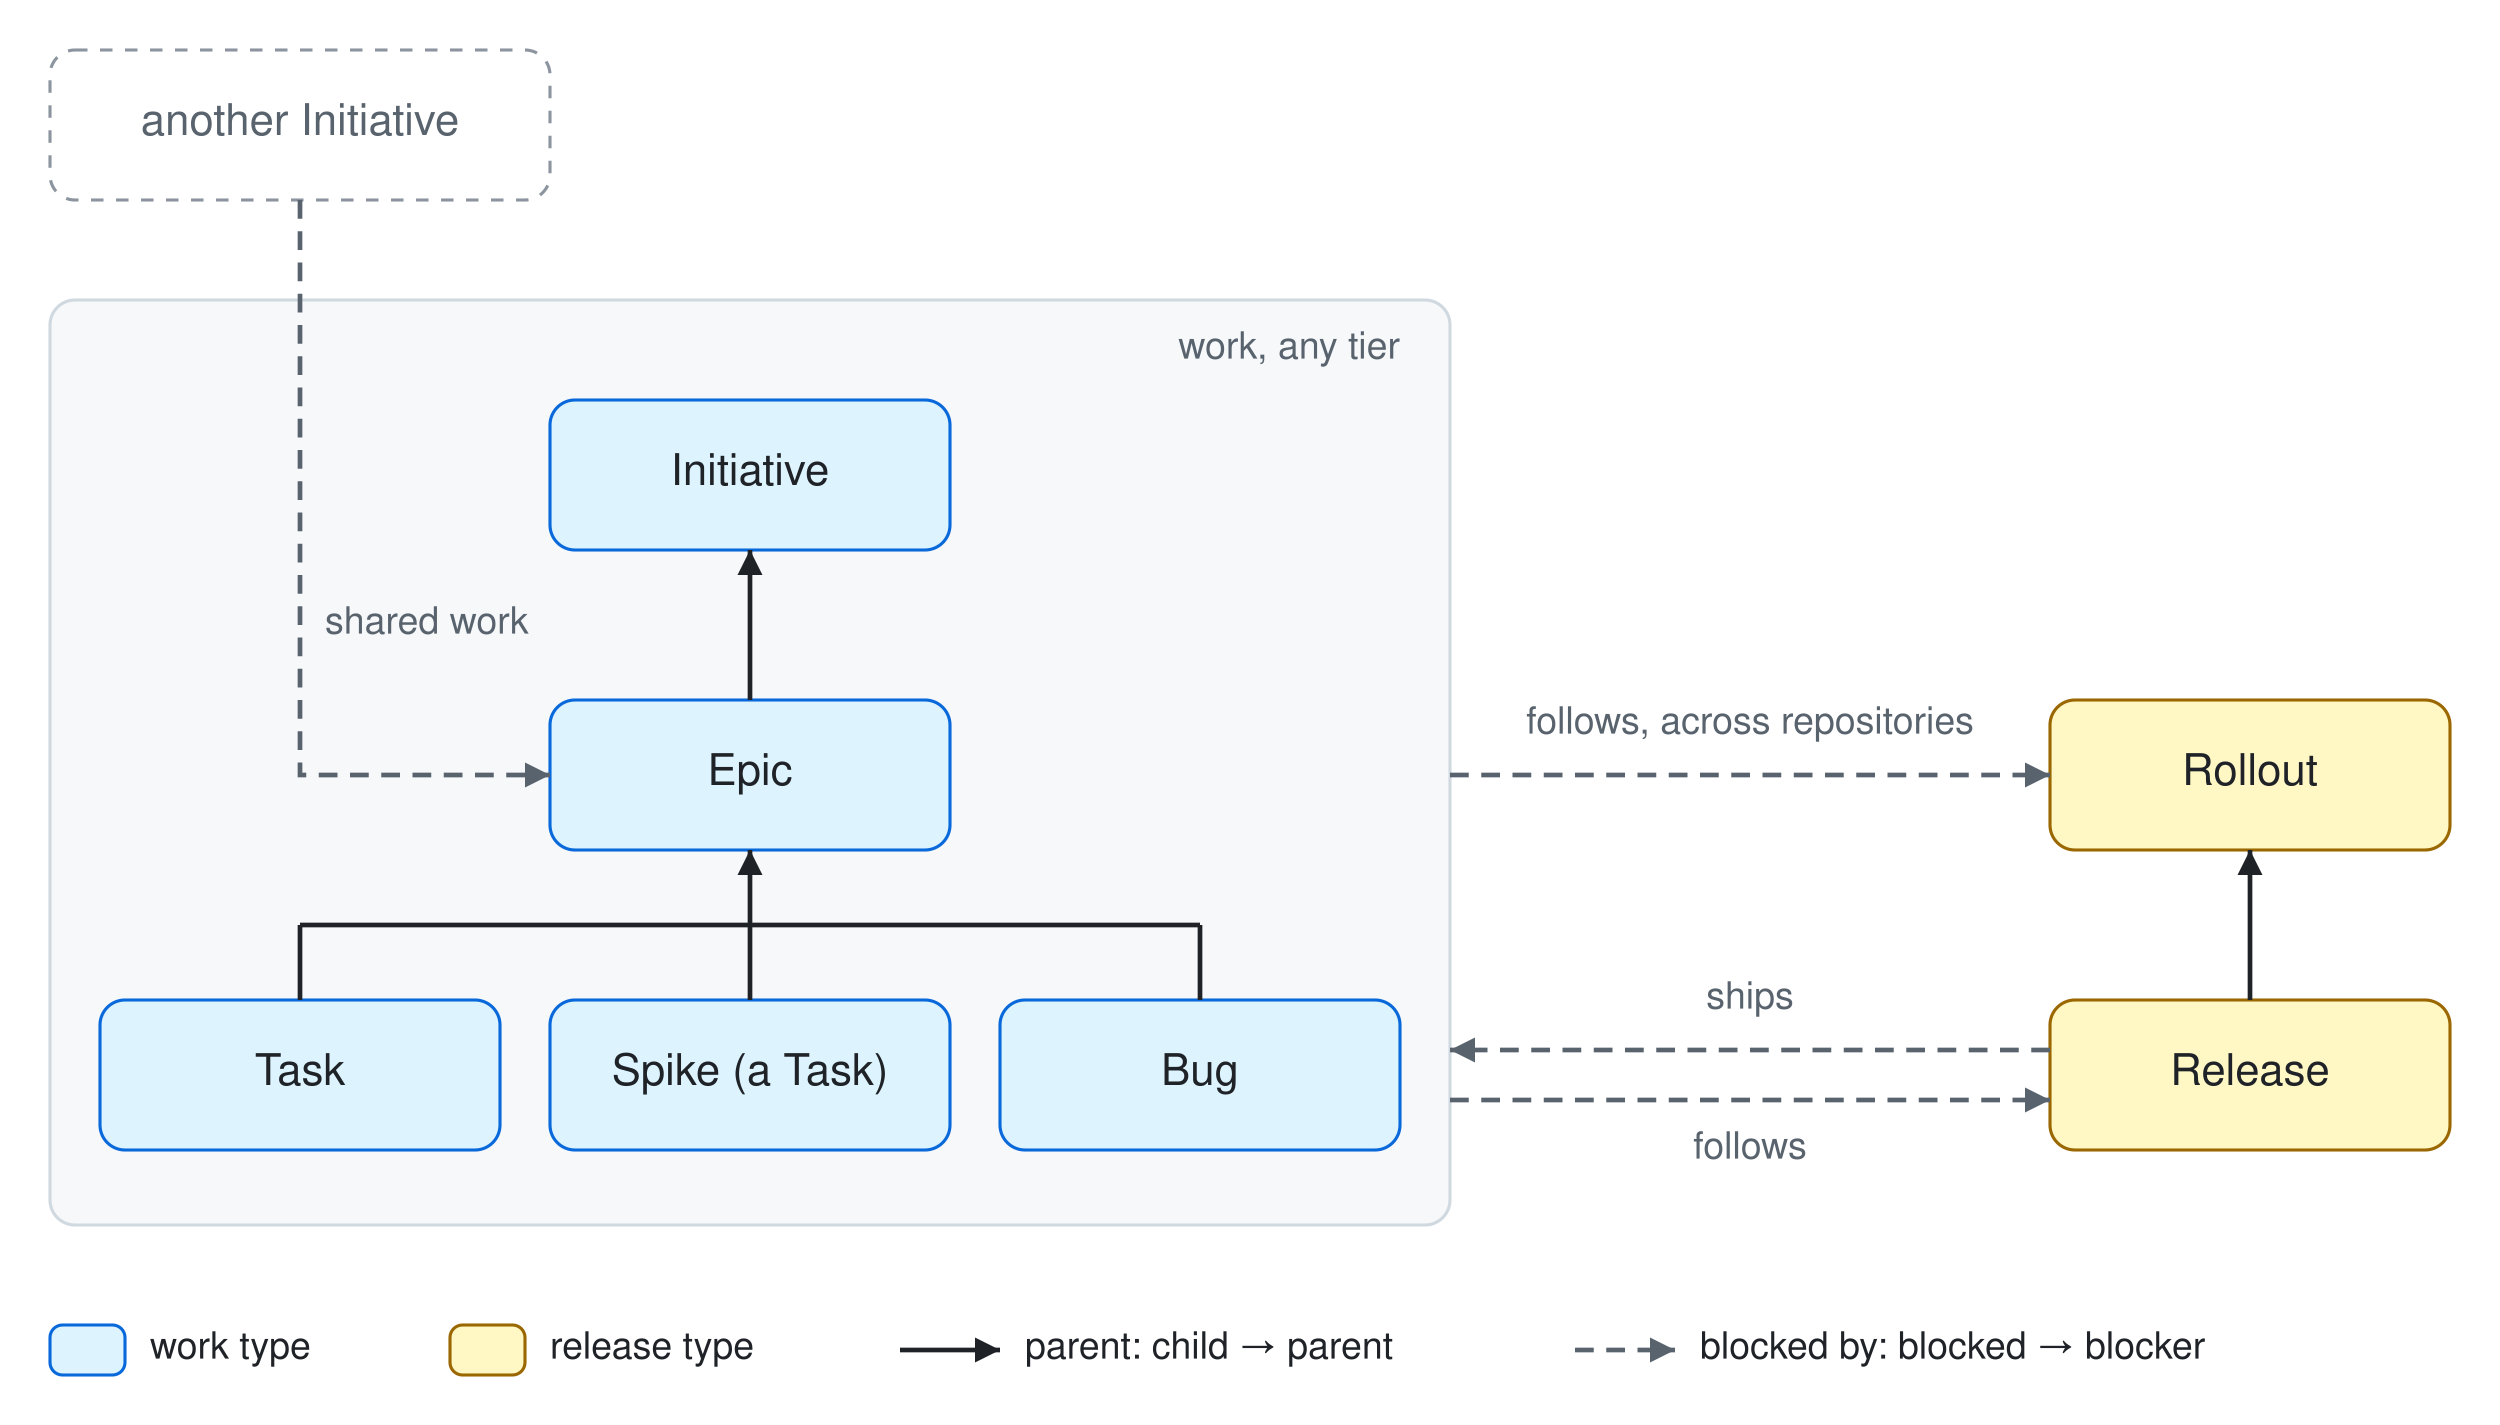
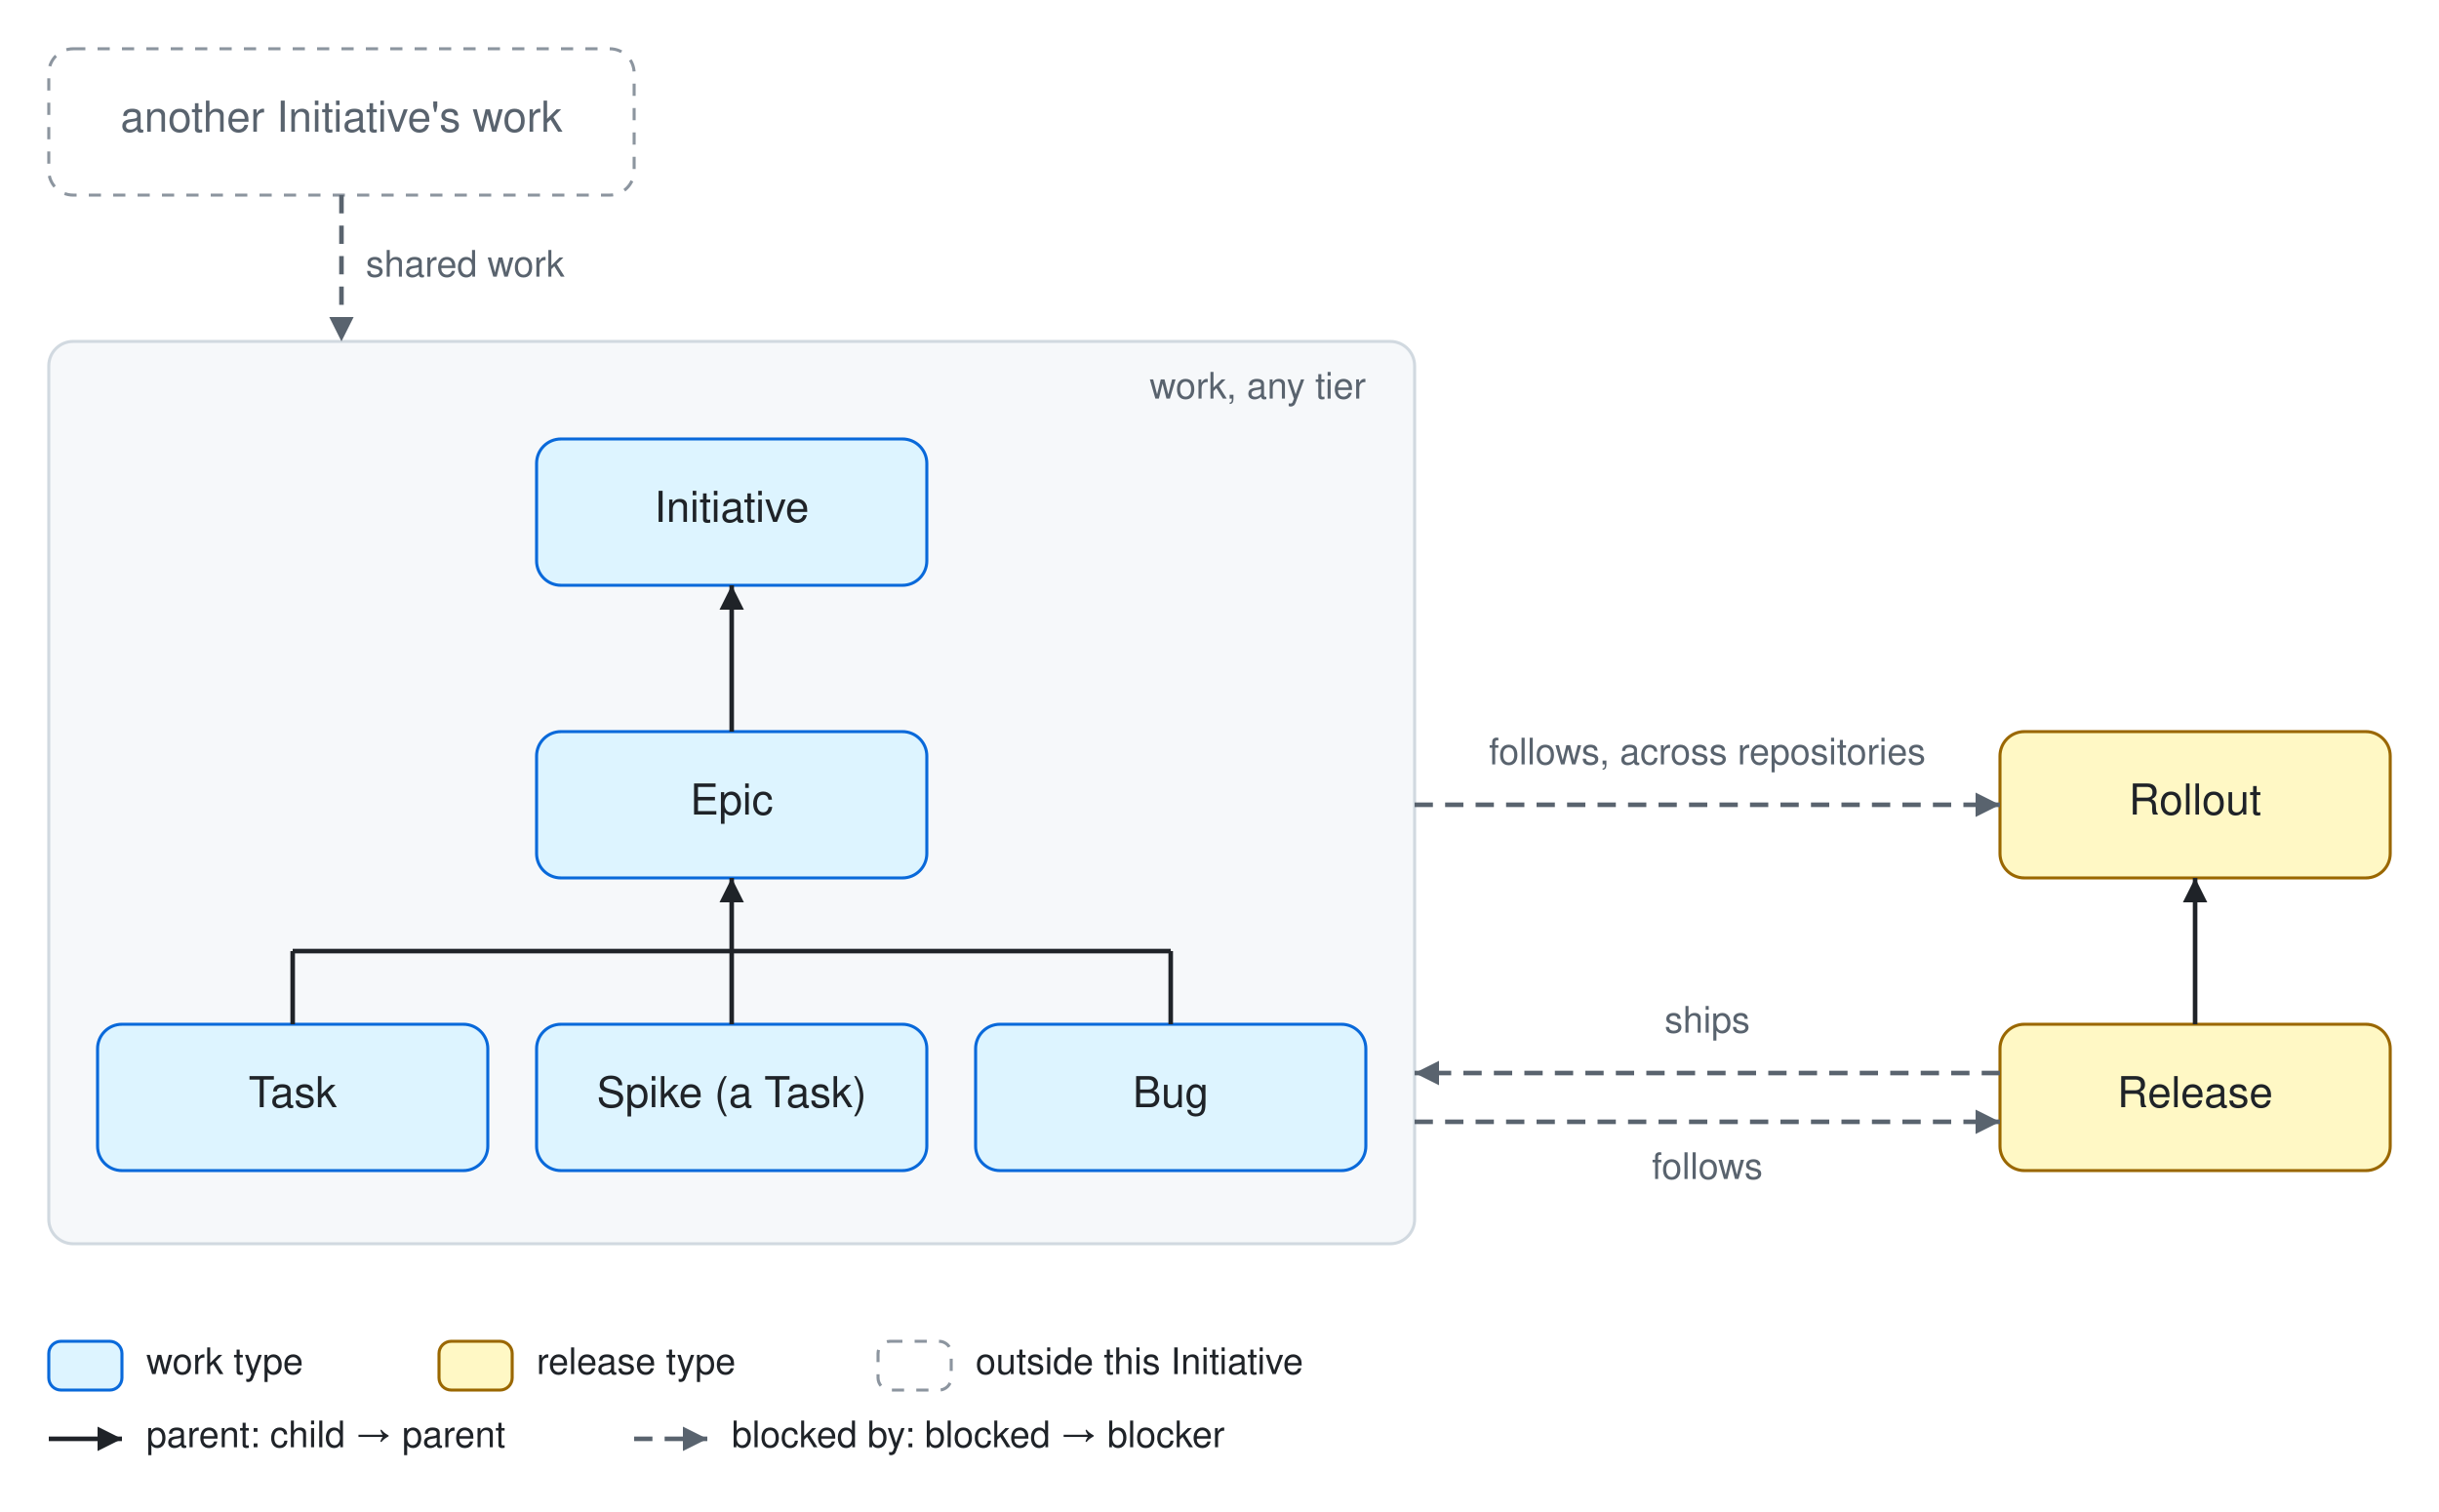
- <svg xmlns="http://www.w3.org/2000/svg" width="800" height="456" viewBox="0 0 800 456" font-family="-apple-system, BlinkMacSystemFont, 'Segoe UI', Helvetica, Arial, sans-serif" font-size="14" fill="#1f2328">
+ <svg xmlns="http://www.w3.org/2000/svg" width="800" height="496" viewBox="0 0 800 496" font-family="-apple-system, BlinkMacSystemFont, 'Segoe UI', Helvetica, Arial, sans-serif" font-size="14" fill="#1f2328">
  <defs>
    <marker id="parent" viewBox="0 0 8 8" refX="8" refY="4" markerWidth="8" markerHeight="8" markerUnits="userSpaceOnUse" orient="auto">
      <path d="M0,0 L8,4 L0,8 z" fill="#1f2328" />
    </marker>
    <marker id="blocked" viewBox="0 0 8 8" refX="8" refY="4" markerWidth="8" markerHeight="8" markerUnits="userSpaceOnUse" orient="auto">
      <path d="M0,0 L8,4 L0,8 z" fill="#59636e" />
    </marker>
  </defs>
-   <rect x="0" y="0" width="800" height="456" fill="#ffffff" />
-   <rect x="16" y="96" width="448" height="296" rx="8" fill="#f6f8fa" stroke="#d1d9e0" />
-   <text x="448" y="112" text-anchor="end" dominant-baseline="central" font-size="12" fill="#59636e">work, any tier</text>
-   <rect x="16" y="16" width="160" height="48" rx="8" fill="#ffffff" stroke="#8c959f" stroke-dasharray="4 4" />
-   <text x="96" y="40" text-anchor="middle" dominant-baseline="central" fill="#59636e">another Initiative</text>
-   <rect x="176" y="128" width="128" height="48" rx="8" fill="#ddf4ff" stroke="#0969da" />
-   <text x="240" y="152" text-anchor="middle" dominant-baseline="central">Initiative</text>
-   <rect x="176" y="224" width="128" height="48" rx="8" fill="#ddf4ff" stroke="#0969da" />
-   <text x="240" y="248" text-anchor="middle" dominant-baseline="central">Epic</text>
-   <rect x="32" y="320" width="128" height="48" rx="8" fill="#ddf4ff" stroke="#0969da" />
-   <text x="96" y="344" text-anchor="middle" dominant-baseline="central">Task</text>
-   <rect x="176" y="320" width="128" height="48" rx="8" fill="#ddf4ff" stroke="#0969da" />
-   <text x="240" y="344" text-anchor="middle" dominant-baseline="central">Spike (a Task)</text>
-   <rect x="320" y="320" width="128" height="48" rx="8" fill="#ddf4ff" stroke="#0969da" />
-   <text x="384" y="344" text-anchor="middle" dominant-baseline="central">Bug</text>
-   <rect x="656" y="224" width="128" height="48" rx="8" fill="#fff8c5" stroke="#9a6700" />
-   <text x="720" y="248" text-anchor="middle" dominant-baseline="central">Rollout</text>
-   <rect x="656" y="320" width="128" height="48" rx="8" fill="#fff8c5" stroke="#9a6700" />
-   <text x="720" y="344" text-anchor="middle" dominant-baseline="central">Release</text>
+   <rect x="0" y="0" width="800" height="496" fill="#ffffff" />
+   <rect x="16" y="112" width="448" height="296" rx="8" fill="#f6f8fa" stroke="#d1d9e0" />
+   <text x="448" y="128" text-anchor="end" dominant-baseline="central" font-size="12" fill="#59636e">work, any tier</text>
+   <rect x="16" y="16" width="192" height="48" rx="8" fill="#ffffff" stroke="#8c959f" stroke-dasharray="4 4" />
+   <text x="112" y="40" text-anchor="middle" dominant-baseline="central" fill="#59636e">another Initiative's work</text>
+   <rect x="176" y="144" width="128" height="48" rx="8" fill="#ddf4ff" stroke="#0969da" />
+   <text x="240" y="168" text-anchor="middle" dominant-baseline="central">Initiative</text>
+   <rect x="176" y="240" width="128" height="48" rx="8" fill="#ddf4ff" stroke="#0969da" />
+   <text x="240" y="264" text-anchor="middle" dominant-baseline="central">Epic</text>
+   <rect x="32" y="336" width="128" height="48" rx="8" fill="#ddf4ff" stroke="#0969da" />
+   <text x="96" y="360" text-anchor="middle" dominant-baseline="central">Task</text>
+   <rect x="176" y="336" width="128" height="48" rx="8" fill="#ddf4ff" stroke="#0969da" />
+   <text x="240" y="360" text-anchor="middle" dominant-baseline="central">Spike (a Task)</text>
+   <rect x="320" y="336" width="128" height="48" rx="8" fill="#ddf4ff" stroke="#0969da" />
+   <text x="384" y="360" text-anchor="middle" dominant-baseline="central">Bug</text>
+   <rect x="656" y="240" width="128" height="48" rx="8" fill="#fff8c5" stroke="#9a6700" />
+   <text x="720" y="264" text-anchor="middle" dominant-baseline="central">Rollout</text>
+   <rect x="656" y="336" width="128" height="48" rx="8" fill="#fff8c5" stroke="#9a6700" />
+   <text x="720" y="360" text-anchor="middle" dominant-baseline="central">Release</text>
  <g stroke="#1f2328" stroke-width="1.5">
-     <line x1="240" y1="224" x2="240" y2="176" marker-end="url(#parent)" />
-     <line x1="240" y1="320" x2="240" y2="272" marker-end="url(#parent)" />
-     <line x1="96" y1="320" x2="96" y2="296" />
-     <line x1="384" y1="320" x2="384" y2="296" />
-     <line x1="96" y1="296" x2="384" y2="296" />
-     <line x1="720" y1="320" x2="720" y2="272" marker-end="url(#parent)" />
+     <line x1="240" y1="240" x2="240" y2="192" marker-end="url(#parent)" />
+     <line x1="240" y1="336" x2="240" y2="288" marker-end="url(#parent)" />
+     <line x1="96" y1="336" x2="96" y2="312" />
+     <line x1="384" y1="336" x2="384" y2="312" />
+     <line x1="96" y1="312" x2="384" y2="312" />
+     <line x1="720" y1="336" x2="720" y2="288" marker-end="url(#parent)" />
  </g>
  <g stroke="#59636e" stroke-width="1.5" stroke-dasharray="6 4" fill="none">
-     <polyline points="96,64 96,248 176,248" marker-end="url(#blocked)" />
-     <line x1="464" y1="248" x2="656" y2="248" marker-end="url(#blocked)" />
-     <line x1="656" y1="336" x2="464" y2="336" marker-end="url(#blocked)" />
-     <line x1="464" y1="352" x2="656" y2="352" marker-end="url(#blocked)" />
+     <line x1="112" y1="64" x2="112" y2="112" marker-end="url(#blocked)" />
+     <line x1="464" y1="264" x2="656" y2="264" marker-end="url(#blocked)" />
+     <line x1="656" y1="352" x2="464" y2="352" marker-end="url(#blocked)" />
+     <line x1="464" y1="368" x2="656" y2="368" marker-end="url(#blocked)" />
  </g>
  <g font-size="12" fill="#59636e" dominant-baseline="central">
-     <text x="104" y="200">shared work</text>
-     <text x="560" y="232" text-anchor="middle">follows, across repositories</text>
-     <text x="560" y="320" text-anchor="middle">ships</text>
-     <text x="560" y="368" text-anchor="middle">follows</text>
+     <text x="120" y="88">shared work</text>
+     <text x="560" y="248" text-anchor="middle">follows, across repositories</text>
+     <text x="560" y="336" text-anchor="middle">ships</text>
+     <text x="560" y="384" text-anchor="middle">follows</text>
  </g>
  <g font-size="12" dominant-baseline="central">
-     <rect x="16" y="424" width="24" height="16" rx="4" fill="#ddf4ff" stroke="#0969da" />
-     <text x="48" y="432">work type</text>
-     <rect x="144" y="424" width="24" height="16" rx="4" fill="#fff8c5" stroke="#9a6700" />
-     <text x="176" y="432">release type</text>
-     <line x1="288" y1="432" x2="320" y2="432" stroke="#1f2328" stroke-width="1.5" marker-end="url(#parent)" />
-     <text x="328" y="432">parent: child → parent</text>
-     <line x1="504" y1="432" x2="536" y2="432" stroke="#59636e" stroke-width="1.5" stroke-dasharray="6 4" marker-end="url(#blocked)" />
-     <text x="544" y="432">blocked by: blocked → blocker</text>
+     <rect x="16" y="440" width="24" height="16" rx="4" fill="#ddf4ff" stroke="#0969da" />
+     <text x="48" y="448">work type</text>
+     <rect x="144" y="440" width="24" height="16" rx="4" fill="#fff8c5" stroke="#9a6700" />
+     <text x="176" y="448">release type</text>
+     <rect x="288" y="440" width="24" height="16" rx="4" fill="#ffffff" stroke="#8c959f" stroke-dasharray="4 4" />
+     <text x="320" y="448">outside this Initiative</text>
+     <line x1="16" y1="472" x2="40" y2="472" stroke="#1f2328" stroke-width="1.5" marker-end="url(#parent)" />
+     <text x="48" y="472">parent: child → parent</text>
+     <line x1="208" y1="472" x2="232" y2="472" stroke="#59636e" stroke-width="1.5" stroke-dasharray="6 4" marker-end="url(#blocked)" />
+     <text x="240" y="472">blocked by: blocked → blocker</text>
  </g>
</svg>
